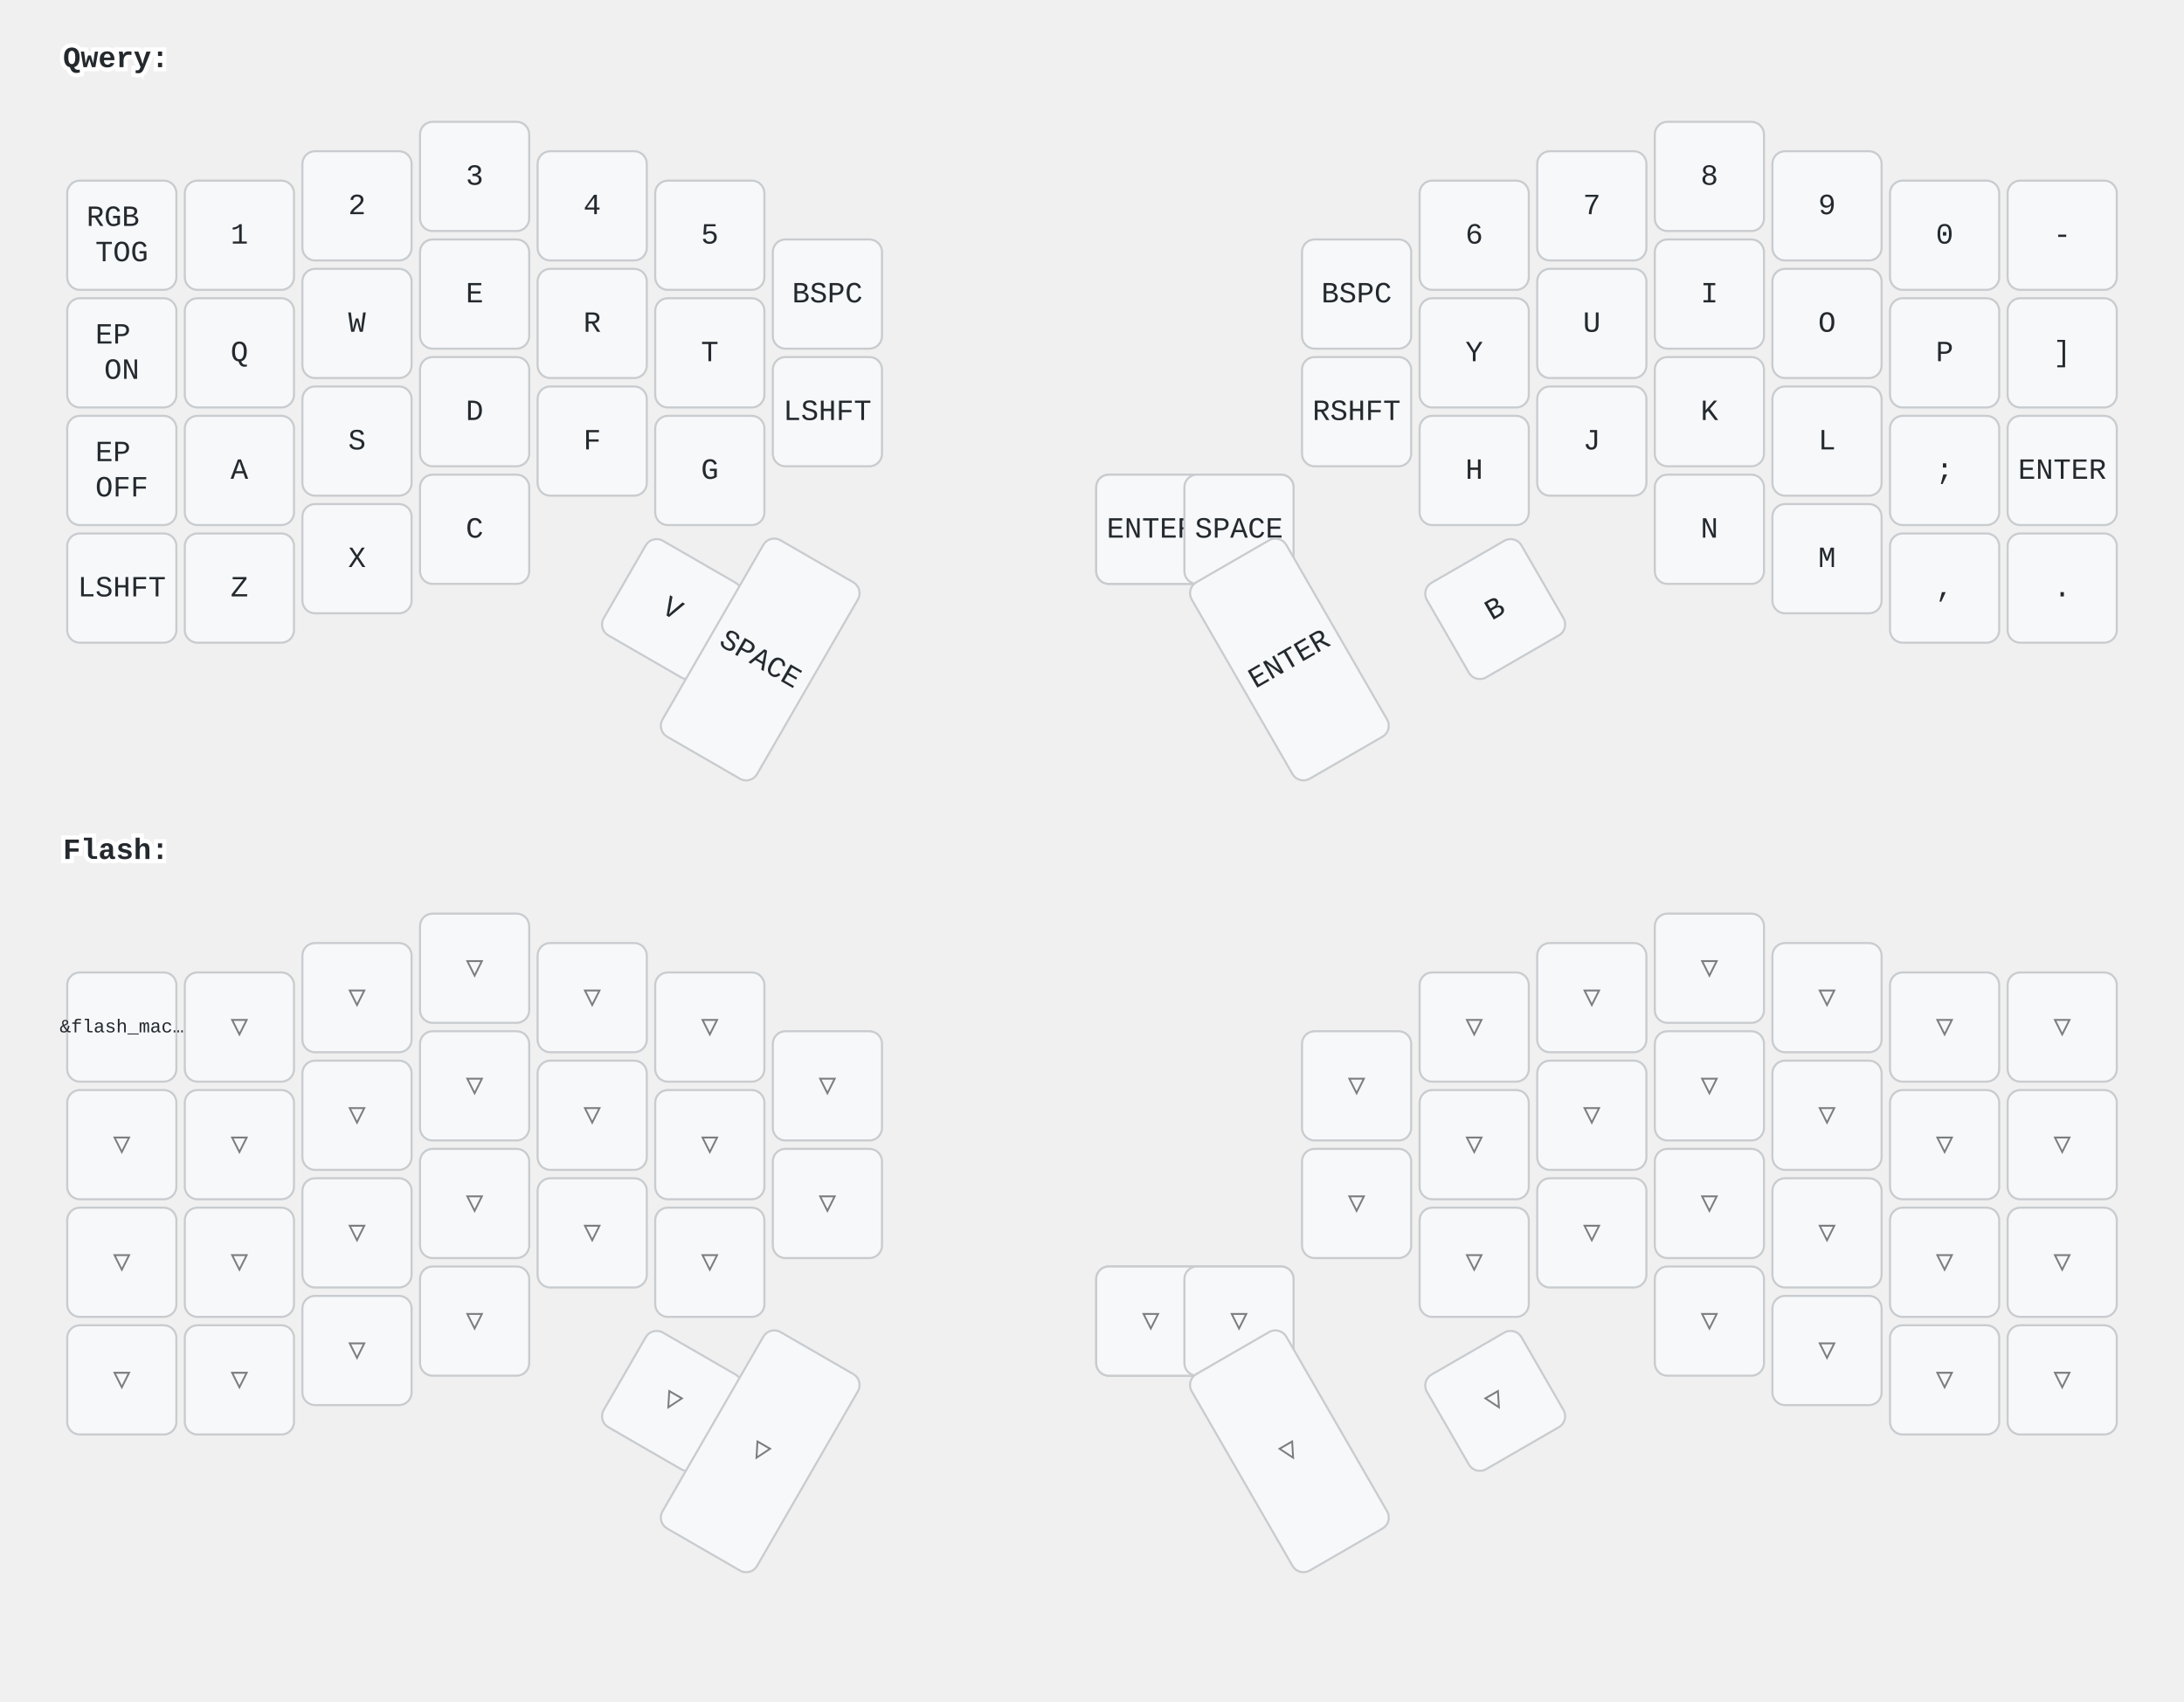
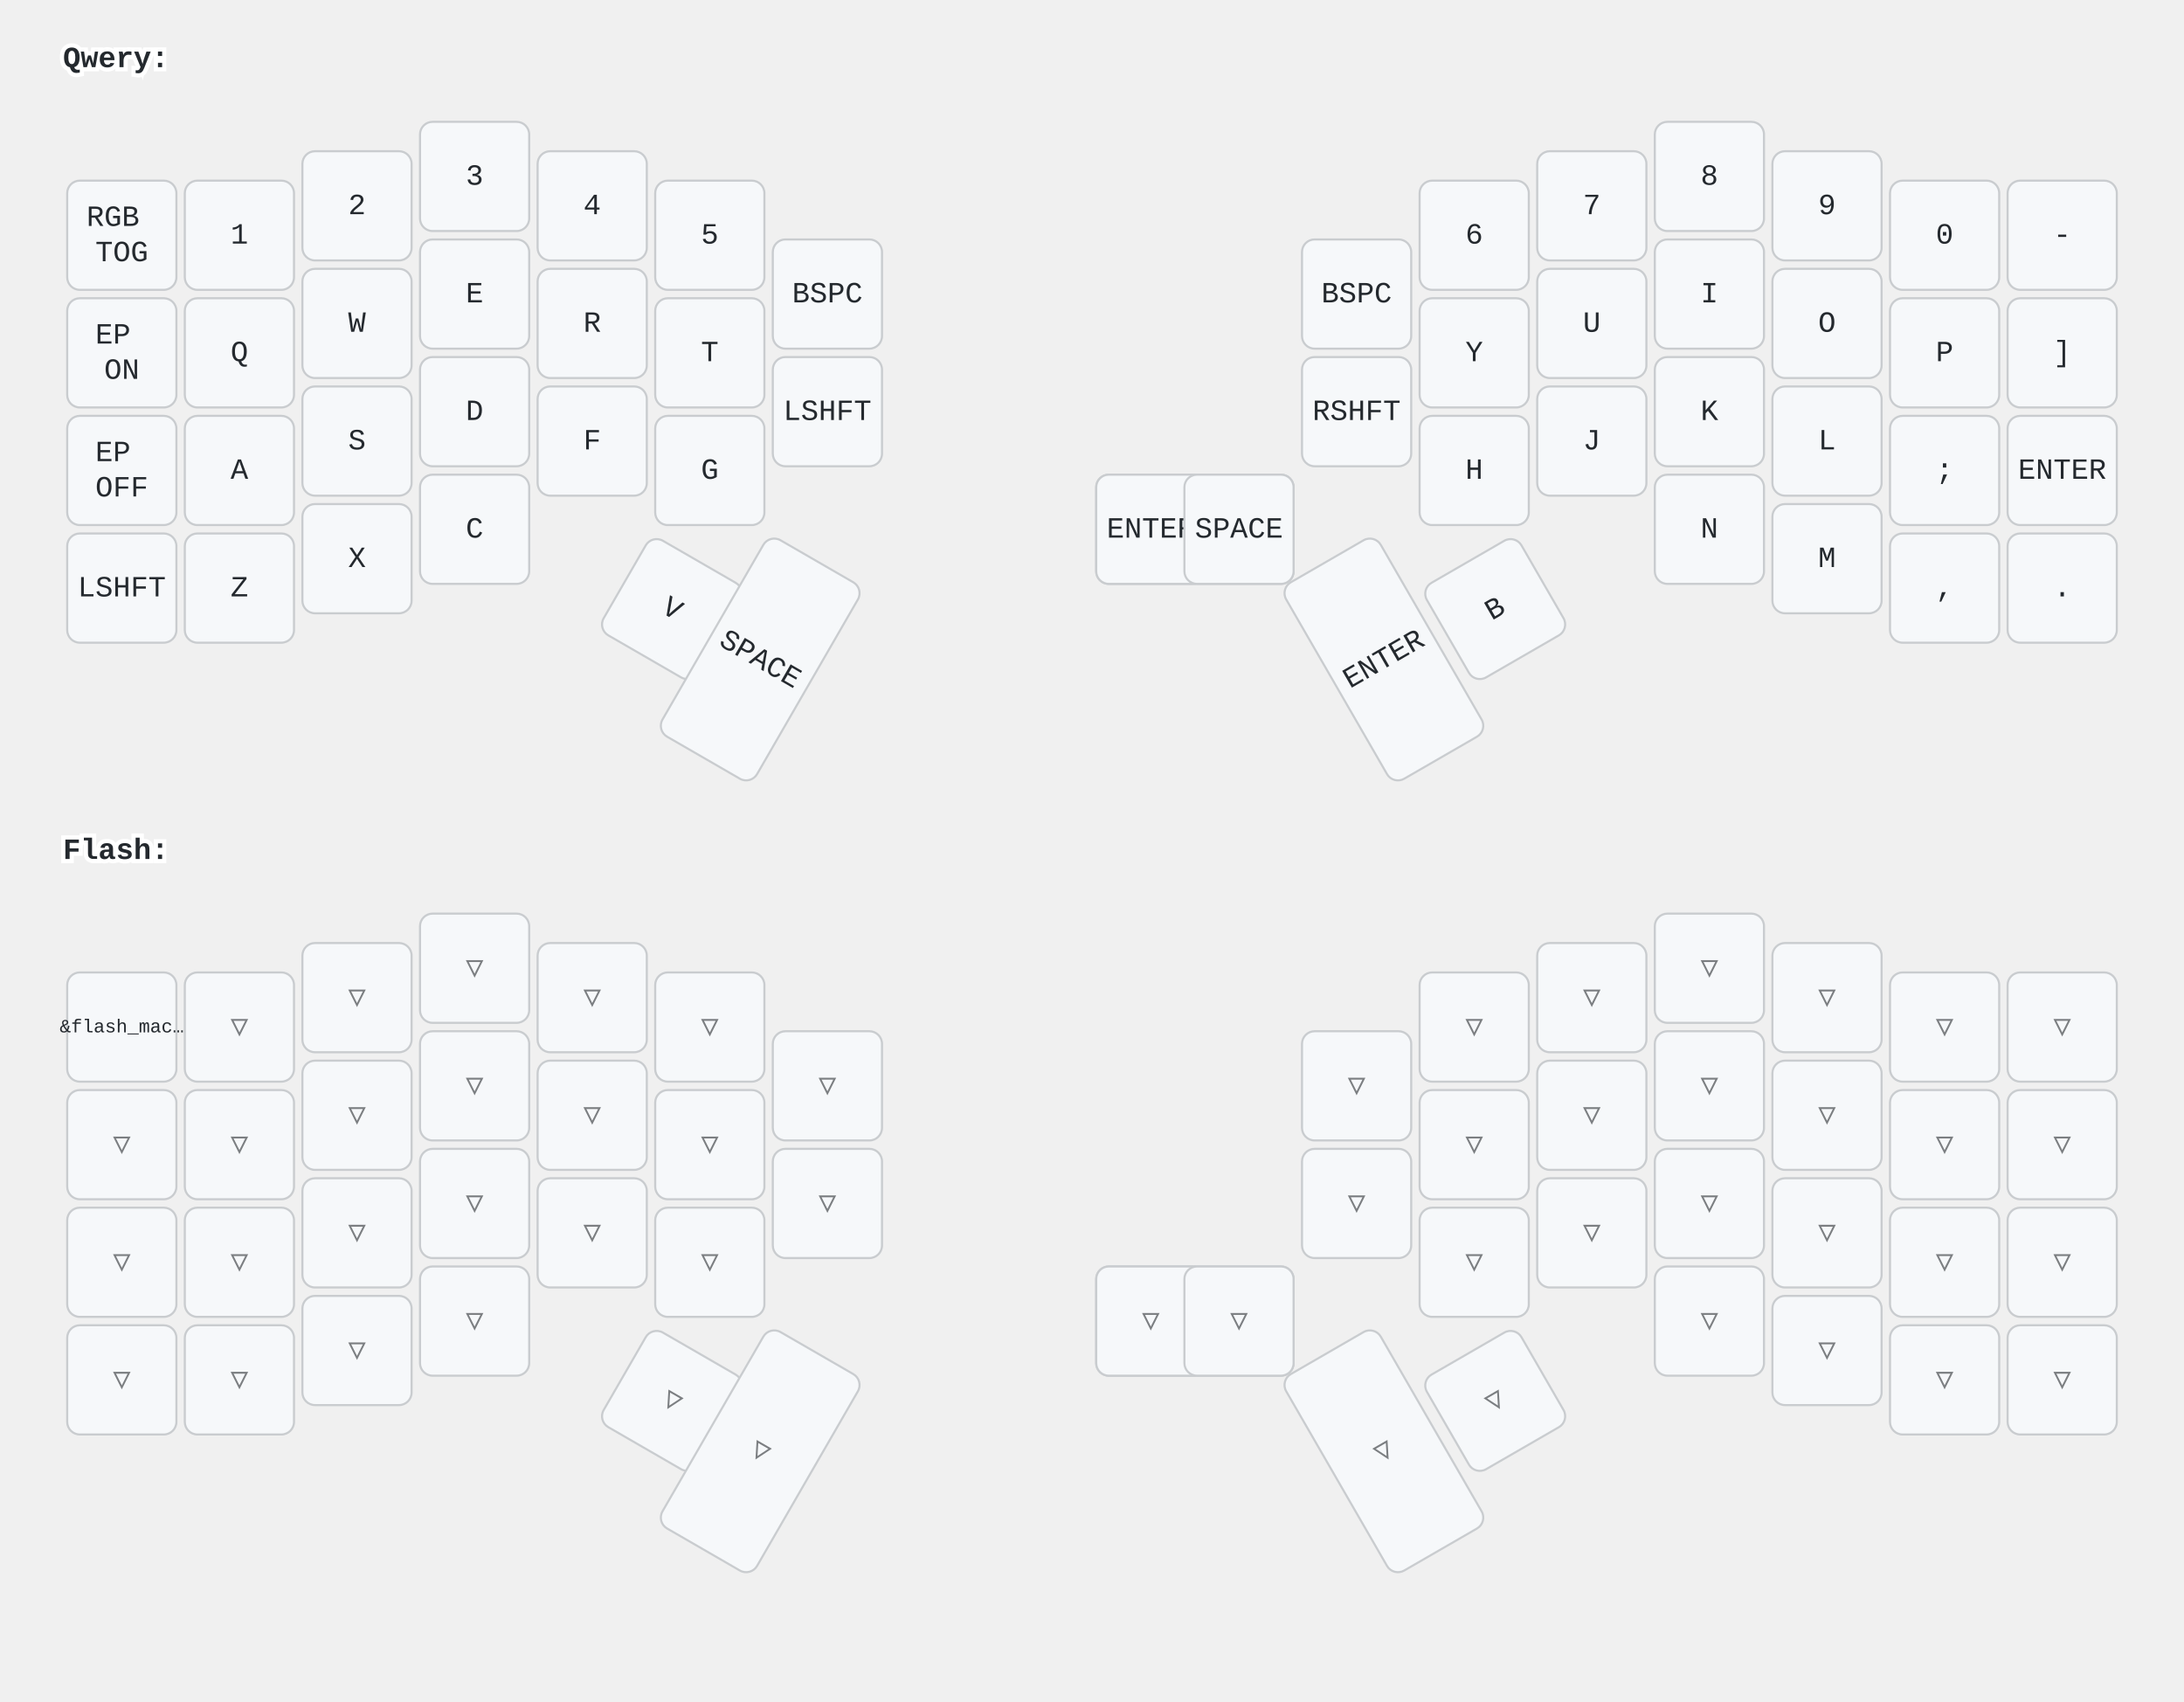
<svg xmlns="http://www.w3.org/2000/svg" width="1040" height="810" viewBox="0 0 1040 810" class="keymap">
  <style>/* inherit to force styles through use tags */
svg path {
    fill: inherit;
}

/* font and background color specifications */
svg.keymap {
    font-family: SFMono-Regular,Consolas,Liberation Mono,Menlo,monospace;
    font-size: 14px;
    font-kerning: normal;
    text-rendering: optimizeLegibility;
    fill: #24292e;
}

/* default key styling */
rect.key {
    fill: #f6f8fa;
}

rect.key, rect.combo {
    stroke: #c9cccf;
    stroke-width: 1;
}

/* default key side styling, only used is draw_key_sides is set */
rect.side {
    filter: brightness(90%);
}

/* color accent for combo boxes */
rect.combo, rect.combo-separate {
    fill: #cdf;
}

/* color accent for held keys */
rect.held, rect.combo.held {
    fill: #fdd;
}

/* color accent for ghost (optional) keys */
rect.ghost, rect.combo.ghost {
    stroke-dasharray: 4, 4;
    stroke-width: 2;
}

text {
    text-anchor: middle;
    dominant-baseline: middle;
}

/* styling for layer labels */
text.label {
    font-weight: bold;
    text-anchor: start;
    stroke: white;
    stroke-width: 4;
    paint-order: stroke;
}

/* styling for optional footer */
text.footer {
    text-anchor: end;
    dominant-baseline: auto;
    stroke: white;
    stroke-width: 4;
    paint-order: stroke;
}

/* styling for combo tap, and key hold/shifted label text */
text.combo, text.hold, text.shifted {
    font-size: 11px;
}

text.hold {
    text-anchor: middle;
    dominant-baseline: auto;
}

text.shifted {
    text-anchor: middle;
    dominant-baseline: hanging;
}

text.layer-activator {
    text-decoration: underline;
}

/* styling for hold/shifted label text in combo box */
text.combo.hold, text.combo.shifted {
    font-size: 8px;
}

/* lighter symbol for transparent keys */
text.trans {
    fill: #7b7e81;
}

/* styling for combo dendrons */
path.combo {
    stroke-width: 1;
    stroke: gray;
    fill: none;
}

/* Start Tabler Icons Cleanup */
/* cannot use height/width with glyphs */
.icon-tabler &gt; path {
    fill: inherit;
    stroke: inherit;
    stroke-width: 2;
}
/* hide tabler's default box */
.icon-tabler &gt; path[stroke="none"][fill="none"] {
    visibility: hidden;
}
/* End Tabler Icons Cleanup */
</style>
  <g transform="translate(30, 0)" class="layer-Qwery">
    <text x="0" y="28" class="label" id="Qwery">Qwery:</text>
    <g transform="translate(0, 56)">
      <g transform="translate(28, 56)" class="key keypos-0">
        <rect rx="6" ry="6" x="-26" y="-26" width="52" height="52" class="key" />
        <text x="0" y="0" class="key tap">
          <tspan x="0" dy="-0.6em">RGB</tspan>
          <tspan x="0" dy="1.2em">TOG</tspan>
        </text>
      </g>
      <g transform="translate(84, 56)" class="key keypos-1">
        <rect rx="6" ry="6" x="-26" y="-26" width="52" height="52" class="key" />
        <text x="0" y="0" class="key tap">1</text>
      </g>
      <g transform="translate(140, 42)" class="key keypos-2">
        <rect rx="6" ry="6" x="-26" y="-26" width="52" height="52" class="key" />
        <text x="0" y="0" class="key tap">2</text>
      </g>
      <g transform="translate(196, 28)" class="key keypos-3">
        <rect rx="6" ry="6" x="-26" y="-26" width="52" height="52" class="key" />
        <text x="0" y="0" class="key tap">3</text>
      </g>
      <g transform="translate(252, 42)" class="key keypos-4">
        <rect rx="6" ry="6" x="-26" y="-26" width="52" height="52" class="key" />
        <text x="0" y="0" class="key tap">4</text>
      </g>
      <g transform="translate(308, 56)" class="key keypos-5">
        <rect rx="6" ry="6" x="-26" y="-26" width="52" height="52" class="key" />
        <text x="0" y="0" class="key tap">5</text>
      </g>
      <g transform="translate(364, 84)" class="key keypos-6">
        <rect rx="6" ry="6" x="-26" y="-26" width="52" height="52" class="key" />
        <text x="0" y="0" class="key tap">BSPC</text>
      </g>
      <g transform="translate(616, 84)" class="key keypos-7">
        <rect rx="6" ry="6" x="-26" y="-26" width="52" height="52" class="key" />
        <text x="0" y="0" class="key tap">BSPC</text>
      </g>
      <g transform="translate(672, 56)" class="key keypos-8">
        <rect rx="6" ry="6" x="-26" y="-26" width="52" height="52" class="key" />
        <text x="0" y="0" class="key tap">6</text>
      </g>
      <g transform="translate(728, 42)" class="key keypos-9">
        <rect rx="6" ry="6" x="-26" y="-26" width="52" height="52" class="key" />
        <text x="0" y="0" class="key tap">7</text>
      </g>
      <g transform="translate(784, 28)" class="key keypos-10">
        <rect rx="6" ry="6" x="-26" y="-26" width="52" height="52" class="key" />
        <text x="0" y="0" class="key tap">8</text>
      </g>
      <g transform="translate(840, 42)" class="key keypos-11">
        <rect rx="6" ry="6" x="-26" y="-26" width="52" height="52" class="key" />
        <text x="0" y="0" class="key tap">9</text>
      </g>
      <g transform="translate(896, 56)" class="key keypos-12">
        <rect rx="6" ry="6" x="-26" y="-26" width="52" height="52" class="key" />
        <text x="0" y="0" class="key tap">0</text>
      </g>
      <g transform="translate(952, 56)" class="key keypos-13">
        <rect rx="6" ry="6" x="-26" y="-26" width="52" height="52" class="key" />
        <text x="0" y="0" class="key tap">-</text>
      </g>
      <g transform="translate(28, 112)" class="key keypos-14">
        <rect rx="6" ry="6" x="-26" y="-26" width="52" height="52" class="key" />
        <text x="0" y="0" class="key tap">
          <tspan x="0" dy="-0.6em">EP</tspan>
          <tspan x="0" dy="1.2em">ON</tspan>
        </text>
      </g>
      <g transform="translate(84, 112)" class="key keypos-15">
        <rect rx="6" ry="6" x="-26" y="-26" width="52" height="52" class="key" />
        <text x="0" y="0" class="key tap">Q</text>
      </g>
      <g transform="translate(140, 98)" class="key keypos-16">
        <rect rx="6" ry="6" x="-26" y="-26" width="52" height="52" class="key" />
        <text x="0" y="0" class="key tap">W</text>
      </g>
      <g transform="translate(196, 84)" class="key keypos-17">
        <rect rx="6" ry="6" x="-26" y="-26" width="52" height="52" class="key" />
        <text x="0" y="0" class="key tap">E</text>
      </g>
      <g transform="translate(252, 98)" class="key keypos-18">
        <rect rx="6" ry="6" x="-26" y="-26" width="52" height="52" class="key" />
        <text x="0" y="0" class="key tap">R</text>
      </g>
      <g transform="translate(308, 112)" class="key keypos-19">
        <rect rx="6" ry="6" x="-26" y="-26" width="52" height="52" class="key" />
        <text x="0" y="0" class="key tap">T</text>
      </g>
      <g transform="translate(364, 140)" class="key keypos-20">
        <rect rx="6" ry="6" x="-26" y="-26" width="52" height="52" class="key" />
        <text x="0" y="0" class="key tap">LSHFT</text>
      </g>
      <g transform="translate(616, 140)" class="key keypos-21">
        <rect rx="6" ry="6" x="-26" y="-26" width="52" height="52" class="key" />
        <text x="0" y="0" class="key tap">RSHFT</text>
      </g>
      <g transform="translate(672, 112)" class="key keypos-22">
        <rect rx="6" ry="6" x="-26" y="-26" width="52" height="52" class="key" />
        <text x="0" y="0" class="key tap">Y</text>
      </g>
      <g transform="translate(728, 98)" class="key keypos-23">
        <rect rx="6" ry="6" x="-26" y="-26" width="52" height="52" class="key" />
        <text x="0" y="0" class="key tap">U</text>
      </g>
      <g transform="translate(784, 84)" class="key keypos-24">
        <rect rx="6" ry="6" x="-26" y="-26" width="52" height="52" class="key" />
        <text x="0" y="0" class="key tap">I</text>
      </g>
      <g transform="translate(840, 98)" class="key keypos-25">
        <rect rx="6" ry="6" x="-26" y="-26" width="52" height="52" class="key" />
        <text x="0" y="0" class="key tap">O</text>
      </g>
      <g transform="translate(896, 112)" class="key keypos-26">
        <rect rx="6" ry="6" x="-26" y="-26" width="52" height="52" class="key" />
        <text x="0" y="0" class="key tap">P</text>
      </g>
      <g transform="translate(952, 112)" class="key keypos-27">
        <rect rx="6" ry="6" x="-26" y="-26" width="52" height="52" class="key" />
        <text x="0" y="0" class="key tap">]</text>
      </g>
      <g transform="translate(28, 168)" class="key keypos-28">
        <rect rx="6" ry="6" x="-26" y="-26" width="52" height="52" class="key" />
        <text x="0" y="0" class="key tap">
          <tspan x="0" dy="-0.6em">EP</tspan>
          <tspan x="0" dy="1.2em">OFF</tspan>
        </text>
      </g>
      <g transform="translate(84, 168)" class="key keypos-29">
        <rect rx="6" ry="6" x="-26" y="-26" width="52" height="52" class="key" />
        <text x="0" y="0" class="key tap">A</text>
      </g>
      <g transform="translate(140, 154)" class="key keypos-30">
        <rect rx="6" ry="6" x="-26" y="-26" width="52" height="52" class="key" />
        <text x="0" y="0" class="key tap">S</text>
      </g>
      <g transform="translate(196, 140)" class="key keypos-31">
        <rect rx="6" ry="6" x="-26" y="-26" width="52" height="52" class="key" />
        <text x="0" y="0" class="key tap">D</text>
      </g>
      <g transform="translate(252, 154)" class="key keypos-32">
        <rect rx="6" ry="6" x="-26" y="-26" width="52" height="52" class="key" />
        <text x="0" y="0" class="key tap">F</text>
      </g>
      <g transform="translate(308, 168)" class="key keypos-33">
        <rect rx="6" ry="6" x="-26" y="-26" width="52" height="52" class="key" />
        <text x="0" y="0" class="key tap">G</text>
      </g>
      <g transform="translate(518, 196)" class="key keypos-34">
        <rect rx="6" ry="6" x="-26" y="-26" width="52" height="52" class="key" />
        <text x="0" y="0" class="key tap">TAB</text>
      </g>
      <g transform="translate(560, 196)" class="key keypos-35">
        <rect rx="6" ry="6" x="-26" y="-26" width="52" height="52" class="key" />
        <text x="0" y="0" class="key tap">TAB</text>
      </g>
      <g transform="translate(672, 168)" class="key keypos-36">
        <rect rx="6" ry="6" x="-26" y="-26" width="52" height="52" class="key" />
        <text x="0" y="0" class="key tap">H</text>
      </g>
      <g transform="translate(728, 154)" class="key keypos-37">
        <rect rx="6" ry="6" x="-26" y="-26" width="52" height="52" class="key" />
        <text x="0" y="0" class="key tap">J</text>
      </g>
      <g transform="translate(784, 140)" class="key keypos-38">
        <rect rx="6" ry="6" x="-26" y="-26" width="52" height="52" class="key" />
        <text x="0" y="0" class="key tap">K</text>
      </g>
      <g transform="translate(840, 154)" class="key keypos-39">
        <rect rx="6" ry="6" x="-26" y="-26" width="52" height="52" class="key" />
        <text x="0" y="0" class="key tap">L</text>
      </g>
      <g transform="translate(896, 168)" class="key keypos-40">
        <rect rx="6" ry="6" x="-26" y="-26" width="52" height="52" class="key" />
        <text x="0" y="0" class="key tap">;</text>
      </g>
      <g transform="translate(952, 168)" class="key keypos-41">
        <rect rx="6" ry="6" x="-26" y="-26" width="52" height="52" class="key" />
        <text x="0" y="0" class="key tap">ENTER</text>
      </g>
      <g transform="translate(28, 224)" class="key keypos-42">
        <rect rx="6" ry="6" x="-26" y="-26" width="52" height="52" class="key" />
        <text x="0" y="0" class="key tap">LSHFT</text>
      </g>
      <g transform="translate(84, 224)" class="key keypos-43">
        <rect rx="6" ry="6" x="-26" y="-26" width="52" height="52" class="key" />
        <text x="0" y="0" class="key tap">Z</text>
      </g>
      <g transform="translate(140, 210)" class="key keypos-44">
        <rect rx="6" ry="6" x="-26" y="-26" width="52" height="52" class="key" />
        <text x="0" y="0" class="key tap">X</text>
      </g>
      <g transform="translate(196, 196)" class="key keypos-45">
        <rect rx="6" ry="6" x="-26" y="-26" width="52" height="52" class="key" />
        <text x="0" y="0" class="key tap">C</text>
      </g>
      <g transform="translate(290, 234) rotate(30.0)" class="key keypos-46">
        <rect rx="6" ry="6" x="-26" y="-26" width="52" height="52" class="key" />
        <text x="0" y="0" class="key tap">V</text>
      </g>
      <g transform="translate(332, 258) rotate(30.0)" class="key keypos-47">
        <rect rx="6" ry="6" x="-26" y="-54" width="52" height="108" class="key" />
        <text x="0" y="0" class="key tap">SPACE</text>
      </g>
      <g transform="translate(518, 196)" class="key keypos-48">
        <rect rx="6" ry="6" x="-26" y="-26" width="52" height="52" class="key" />
        <text x="0" y="0" class="key tap">ENTER</text>
      </g>
      <g transform="translate(560, 196)" class="key keypos-49">
        <rect rx="6" ry="6" x="-26" y="-26" width="52" height="52" class="key" />
        <text x="0" y="0" class="key tap">SPACE</text>
      </g>
-       <g transform="translate(584, 258) rotate(-30.0)" class="key keypos-50">
+       <g transform="translate(629, 258) rotate(-30.0)" class="key keypos-50">
        <rect rx="6" ry="6" x="-26" y="-54" width="52" height="108" class="key" />
        <text x="0" y="0" class="key tap">ENTER</text>
      </g>
      <g transform="translate(682, 234) rotate(-30.0)" class="key keypos-51">
        <rect rx="6" ry="6" x="-26" y="-26" width="52" height="52" class="key" />
        <text x="0" y="0" class="key tap">B</text>
      </g>
      <g transform="translate(784, 196)" class="key keypos-52">
        <rect rx="6" ry="6" x="-26" y="-26" width="52" height="52" class="key" />
        <text x="0" y="0" class="key tap">N</text>
      </g>
      <g transform="translate(840, 210)" class="key keypos-53">
        <rect rx="6" ry="6" x="-26" y="-26" width="52" height="52" class="key" />
        <text x="0" y="0" class="key tap">M</text>
      </g>
      <g transform="translate(896, 224)" class="key keypos-54">
        <rect rx="6" ry="6" x="-26" y="-26" width="52" height="52" class="key" />
        <text x="0" y="0" class="key tap">,</text>
      </g>
      <g transform="translate(952, 224)" class="key keypos-55">
        <rect rx="6" ry="6" x="-26" y="-26" width="52" height="52" class="key" />
        <text x="0" y="0" class="key tap">.</text>
      </g>
    </g>
  </g>
  <g transform="translate(30, 377)" class="layer-Flash">
    <text x="0" y="28" class="label" id="Flash">Flash:</text>
    <g transform="translate(0, 56)">
      <g transform="translate(28, 56)" class="key keypos-0">
        <rect rx="6" ry="6" x="-26" y="-26" width="52" height="52" class="key" />
        <text x="0" y="0" class="key tap">
          <tspan style="font-size: 64%">&amp;flash_mac…</tspan>
        </text>
      </g>
      <g transform="translate(84, 56)" class="key trans keypos-1">
        <rect rx="6" ry="6" x="-26" y="-26" width="52" height="52" class="key trans" />
        <text x="0" y="0" class="key trans tap">▽</text>
      </g>
      <g transform="translate(140, 42)" class="key trans keypos-2">
        <rect rx="6" ry="6" x="-26" y="-26" width="52" height="52" class="key trans" />
        <text x="0" y="0" class="key trans tap">▽</text>
      </g>
      <g transform="translate(196, 28)" class="key trans keypos-3">
        <rect rx="6" ry="6" x="-26" y="-26" width="52" height="52" class="key trans" />
        <text x="0" y="0" class="key trans tap">▽</text>
      </g>
      <g transform="translate(252, 42)" class="key trans keypos-4">
        <rect rx="6" ry="6" x="-26" y="-26" width="52" height="52" class="key trans" />
        <text x="0" y="0" class="key trans tap">▽</text>
      </g>
      <g transform="translate(308, 56)" class="key trans keypos-5">
        <rect rx="6" ry="6" x="-26" y="-26" width="52" height="52" class="key trans" />
        <text x="0" y="0" class="key trans tap">▽</text>
      </g>
      <g transform="translate(364, 84)" class="key trans keypos-6">
        <rect rx="6" ry="6" x="-26" y="-26" width="52" height="52" class="key trans" />
        <text x="0" y="0" class="key trans tap">▽</text>
      </g>
      <g transform="translate(616, 84)" class="key trans keypos-7">
        <rect rx="6" ry="6" x="-26" y="-26" width="52" height="52" class="key trans" />
        <text x="0" y="0" class="key trans tap">▽</text>
      </g>
      <g transform="translate(672, 56)" class="key trans keypos-8">
        <rect rx="6" ry="6" x="-26" y="-26" width="52" height="52" class="key trans" />
        <text x="0" y="0" class="key trans tap">▽</text>
      </g>
      <g transform="translate(728, 42)" class="key trans keypos-9">
        <rect rx="6" ry="6" x="-26" y="-26" width="52" height="52" class="key trans" />
        <text x="0" y="0" class="key trans tap">▽</text>
      </g>
      <g transform="translate(784, 28)" class="key trans keypos-10">
        <rect rx="6" ry="6" x="-26" y="-26" width="52" height="52" class="key trans" />
        <text x="0" y="0" class="key trans tap">▽</text>
      </g>
      <g transform="translate(840, 42)" class="key trans keypos-11">
        <rect rx="6" ry="6" x="-26" y="-26" width="52" height="52" class="key trans" />
        <text x="0" y="0" class="key trans tap">▽</text>
      </g>
      <g transform="translate(896, 56)" class="key trans keypos-12">
        <rect rx="6" ry="6" x="-26" y="-26" width="52" height="52" class="key trans" />
        <text x="0" y="0" class="key trans tap">▽</text>
      </g>
      <g transform="translate(952, 56)" class="key trans keypos-13">
        <rect rx="6" ry="6" x="-26" y="-26" width="52" height="52" class="key trans" />
        <text x="0" y="0" class="key trans tap">▽</text>
      </g>
      <g transform="translate(28, 112)" class="key trans keypos-14">
        <rect rx="6" ry="6" x="-26" y="-26" width="52" height="52" class="key trans" />
        <text x="0" y="0" class="key trans tap">▽</text>
      </g>
      <g transform="translate(84, 112)" class="key trans keypos-15">
        <rect rx="6" ry="6" x="-26" y="-26" width="52" height="52" class="key trans" />
        <text x="0" y="0" class="key trans tap">▽</text>
      </g>
      <g transform="translate(140, 98)" class="key trans keypos-16">
        <rect rx="6" ry="6" x="-26" y="-26" width="52" height="52" class="key trans" />
        <text x="0" y="0" class="key trans tap">▽</text>
      </g>
      <g transform="translate(196, 84)" class="key trans keypos-17">
        <rect rx="6" ry="6" x="-26" y="-26" width="52" height="52" class="key trans" />
        <text x="0" y="0" class="key trans tap">▽</text>
      </g>
      <g transform="translate(252, 98)" class="key trans keypos-18">
        <rect rx="6" ry="6" x="-26" y="-26" width="52" height="52" class="key trans" />
        <text x="0" y="0" class="key trans tap">▽</text>
      </g>
      <g transform="translate(308, 112)" class="key trans keypos-19">
        <rect rx="6" ry="6" x="-26" y="-26" width="52" height="52" class="key trans" />
        <text x="0" y="0" class="key trans tap">▽</text>
      </g>
      <g transform="translate(364, 140)" class="key trans keypos-20">
        <rect rx="6" ry="6" x="-26" y="-26" width="52" height="52" class="key trans" />
        <text x="0" y="0" class="key trans tap">▽</text>
      </g>
      <g transform="translate(616, 140)" class="key trans keypos-21">
        <rect rx="6" ry="6" x="-26" y="-26" width="52" height="52" class="key trans" />
        <text x="0" y="0" class="key trans tap">▽</text>
      </g>
      <g transform="translate(672, 112)" class="key trans keypos-22">
        <rect rx="6" ry="6" x="-26" y="-26" width="52" height="52" class="key trans" />
        <text x="0" y="0" class="key trans tap">▽</text>
      </g>
      <g transform="translate(728, 98)" class="key trans keypos-23">
        <rect rx="6" ry="6" x="-26" y="-26" width="52" height="52" class="key trans" />
        <text x="0" y="0" class="key trans tap">▽</text>
      </g>
      <g transform="translate(784, 84)" class="key trans keypos-24">
        <rect rx="6" ry="6" x="-26" y="-26" width="52" height="52" class="key trans" />
        <text x="0" y="0" class="key trans tap">▽</text>
      </g>
      <g transform="translate(840, 98)" class="key trans keypos-25">
        <rect rx="6" ry="6" x="-26" y="-26" width="52" height="52" class="key trans" />
        <text x="0" y="0" class="key trans tap">▽</text>
      </g>
      <g transform="translate(896, 112)" class="key trans keypos-26">
        <rect rx="6" ry="6" x="-26" y="-26" width="52" height="52" class="key trans" />
        <text x="0" y="0" class="key trans tap">▽</text>
      </g>
      <g transform="translate(952, 112)" class="key trans keypos-27">
        <rect rx="6" ry="6" x="-26" y="-26" width="52" height="52" class="key trans" />
        <text x="0" y="0" class="key trans tap">▽</text>
      </g>
      <g transform="translate(28, 168)" class="key trans keypos-28">
        <rect rx="6" ry="6" x="-26" y="-26" width="52" height="52" class="key trans" />
        <text x="0" y="0" class="key trans tap">▽</text>
      </g>
      <g transform="translate(84, 168)" class="key trans keypos-29">
        <rect rx="6" ry="6" x="-26" y="-26" width="52" height="52" class="key trans" />
        <text x="0" y="0" class="key trans tap">▽</text>
      </g>
      <g transform="translate(140, 154)" class="key trans keypos-30">
        <rect rx="6" ry="6" x="-26" y="-26" width="52" height="52" class="key trans" />
        <text x="0" y="0" class="key trans tap">▽</text>
      </g>
      <g transform="translate(196, 140)" class="key trans keypos-31">
        <rect rx="6" ry="6" x="-26" y="-26" width="52" height="52" class="key trans" />
        <text x="0" y="0" class="key trans tap">▽</text>
      </g>
      <g transform="translate(252, 154)" class="key trans keypos-32">
        <rect rx="6" ry="6" x="-26" y="-26" width="52" height="52" class="key trans" />
        <text x="0" y="0" class="key trans tap">▽</text>
      </g>
      <g transform="translate(308, 168)" class="key trans keypos-33">
        <rect rx="6" ry="6" x="-26" y="-26" width="52" height="52" class="key trans" />
        <text x="0" y="0" class="key trans tap">▽</text>
      </g>
      <g transform="translate(518, 196)" class="key trans keypos-34">
        <rect rx="6" ry="6" x="-26" y="-26" width="52" height="52" class="key trans" />
        <text x="0" y="0" class="key trans tap">▽</text>
      </g>
      <g transform="translate(560, 196)" class="key trans keypos-35">
        <rect rx="6" ry="6" x="-26" y="-26" width="52" height="52" class="key trans" />
        <text x="0" y="0" class="key trans tap">▽</text>
      </g>
      <g transform="translate(672, 168)" class="key trans keypos-36">
        <rect rx="6" ry="6" x="-26" y="-26" width="52" height="52" class="key trans" />
        <text x="0" y="0" class="key trans tap">▽</text>
      </g>
      <g transform="translate(728, 154)" class="key trans keypos-37">
        <rect rx="6" ry="6" x="-26" y="-26" width="52" height="52" class="key trans" />
        <text x="0" y="0" class="key trans tap">▽</text>
      </g>
      <g transform="translate(784, 140)" class="key trans keypos-38">
        <rect rx="6" ry="6" x="-26" y="-26" width="52" height="52" class="key trans" />
        <text x="0" y="0" class="key trans tap">▽</text>
      </g>
      <g transform="translate(840, 154)" class="key trans keypos-39">
        <rect rx="6" ry="6" x="-26" y="-26" width="52" height="52" class="key trans" />
        <text x="0" y="0" class="key trans tap">▽</text>
      </g>
      <g transform="translate(896, 168)" class="key trans keypos-40">
        <rect rx="6" ry="6" x="-26" y="-26" width="52" height="52" class="key trans" />
        <text x="0" y="0" class="key trans tap">▽</text>
      </g>
      <g transform="translate(952, 168)" class="key trans keypos-41">
        <rect rx="6" ry="6" x="-26" y="-26" width="52" height="52" class="key trans" />
        <text x="0" y="0" class="key trans tap">▽</text>
      </g>
      <g transform="translate(28, 224)" class="key trans keypos-42">
        <rect rx="6" ry="6" x="-26" y="-26" width="52" height="52" class="key trans" />
        <text x="0" y="0" class="key trans tap">▽</text>
      </g>
      <g transform="translate(84, 224)" class="key trans keypos-43">
        <rect rx="6" ry="6" x="-26" y="-26" width="52" height="52" class="key trans" />
        <text x="0" y="0" class="key trans tap">▽</text>
      </g>
      <g transform="translate(140, 210)" class="key trans keypos-44">
        <rect rx="6" ry="6" x="-26" y="-26" width="52" height="52" class="key trans" />
        <text x="0" y="0" class="key trans tap">▽</text>
      </g>
      <g transform="translate(196, 196)" class="key trans keypos-45">
        <rect rx="6" ry="6" x="-26" y="-26" width="52" height="52" class="key trans" />
        <text x="0" y="0" class="key trans tap">▽</text>
      </g>
      <g transform="translate(290, 234) rotate(30.0)" class="key trans keypos-46">
        <rect rx="6" ry="6" x="-26" y="-26" width="52" height="52" class="key trans" />
        <text x="0" y="0" class="key trans tap">▽</text>
      </g>
      <g transform="translate(332, 258) rotate(30.0)" class="key trans keypos-47">
        <rect rx="6" ry="6" x="-26" y="-54" width="52" height="108" class="key trans" />
        <text x="0" y="0" class="key trans tap">▽</text>
      </g>
      <g transform="translate(518, 196)" class="key trans keypos-48">
        <rect rx="6" ry="6" x="-26" y="-26" width="52" height="52" class="key trans" />
        <text x="0" y="0" class="key trans tap">▽</text>
      </g>
      <g transform="translate(560, 196)" class="key trans keypos-49">
        <rect rx="6" ry="6" x="-26" y="-26" width="52" height="52" class="key trans" />
        <text x="0" y="0" class="key trans tap">▽</text>
      </g>
-       <g transform="translate(584, 258) rotate(-30.0)" class="key trans keypos-50">
+       <g transform="translate(629, 258) rotate(-30.0)" class="key trans keypos-50">
        <rect rx="6" ry="6" x="-26" y="-54" width="52" height="108" class="key trans" />
        <text x="0" y="0" class="key trans tap">▽</text>
      </g>
      <g transform="translate(682, 234) rotate(-30.0)" class="key trans keypos-51">
        <rect rx="6" ry="6" x="-26" y="-26" width="52" height="52" class="key trans" />
        <text x="0" y="0" class="key trans tap">▽</text>
      </g>
      <g transform="translate(784, 196)" class="key trans keypos-52">
        <rect rx="6" ry="6" x="-26" y="-26" width="52" height="52" class="key trans" />
        <text x="0" y="0" class="key trans tap">▽</text>
      </g>
      <g transform="translate(840, 210)" class="key trans keypos-53">
        <rect rx="6" ry="6" x="-26" y="-26" width="52" height="52" class="key trans" />
        <text x="0" y="0" class="key trans tap">▽</text>
      </g>
      <g transform="translate(896, 224)" class="key trans keypos-54">
        <rect rx="6" ry="6" x="-26" y="-26" width="52" height="52" class="key trans" />
        <text x="0" y="0" class="key trans tap">▽</text>
      </g>
      <g transform="translate(952, 224)" class="key trans keypos-55">
        <rect rx="6" ry="6" x="-26" y="-26" width="52" height="52" class="key trans" />
        <text x="0" y="0" class="key trans tap">▽</text>
      </g>
    </g>
  </g>
</svg>
